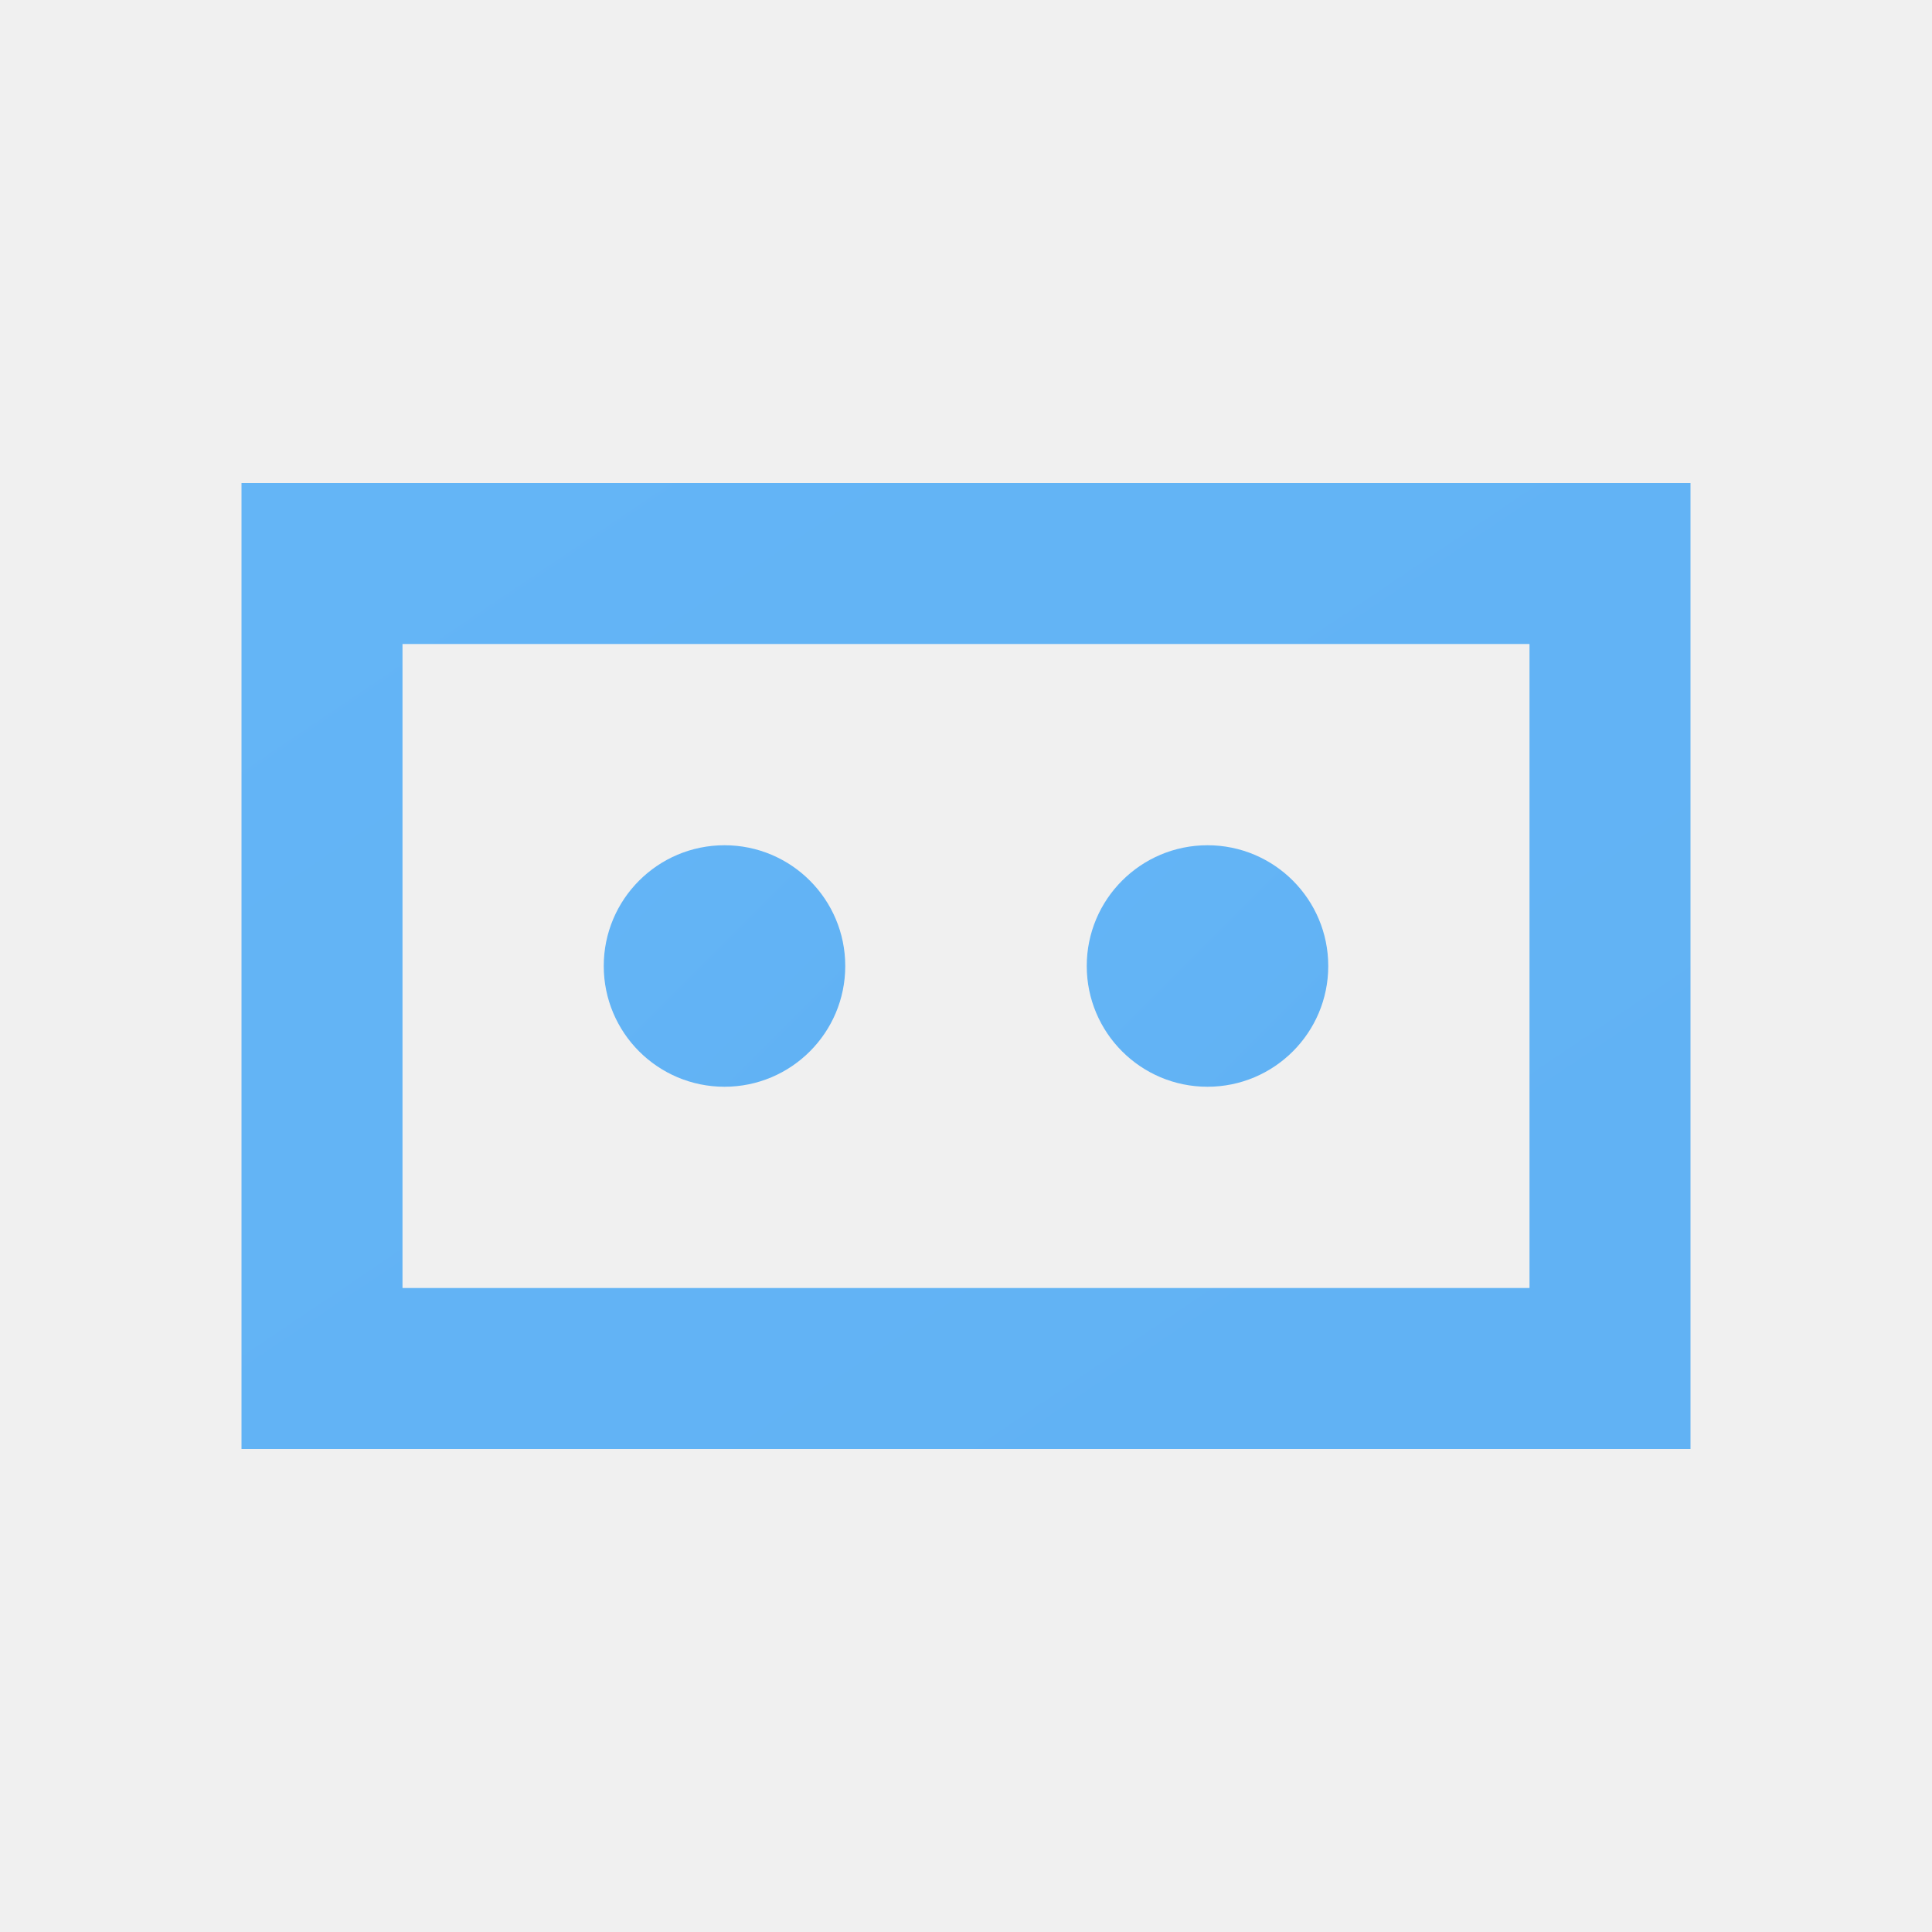
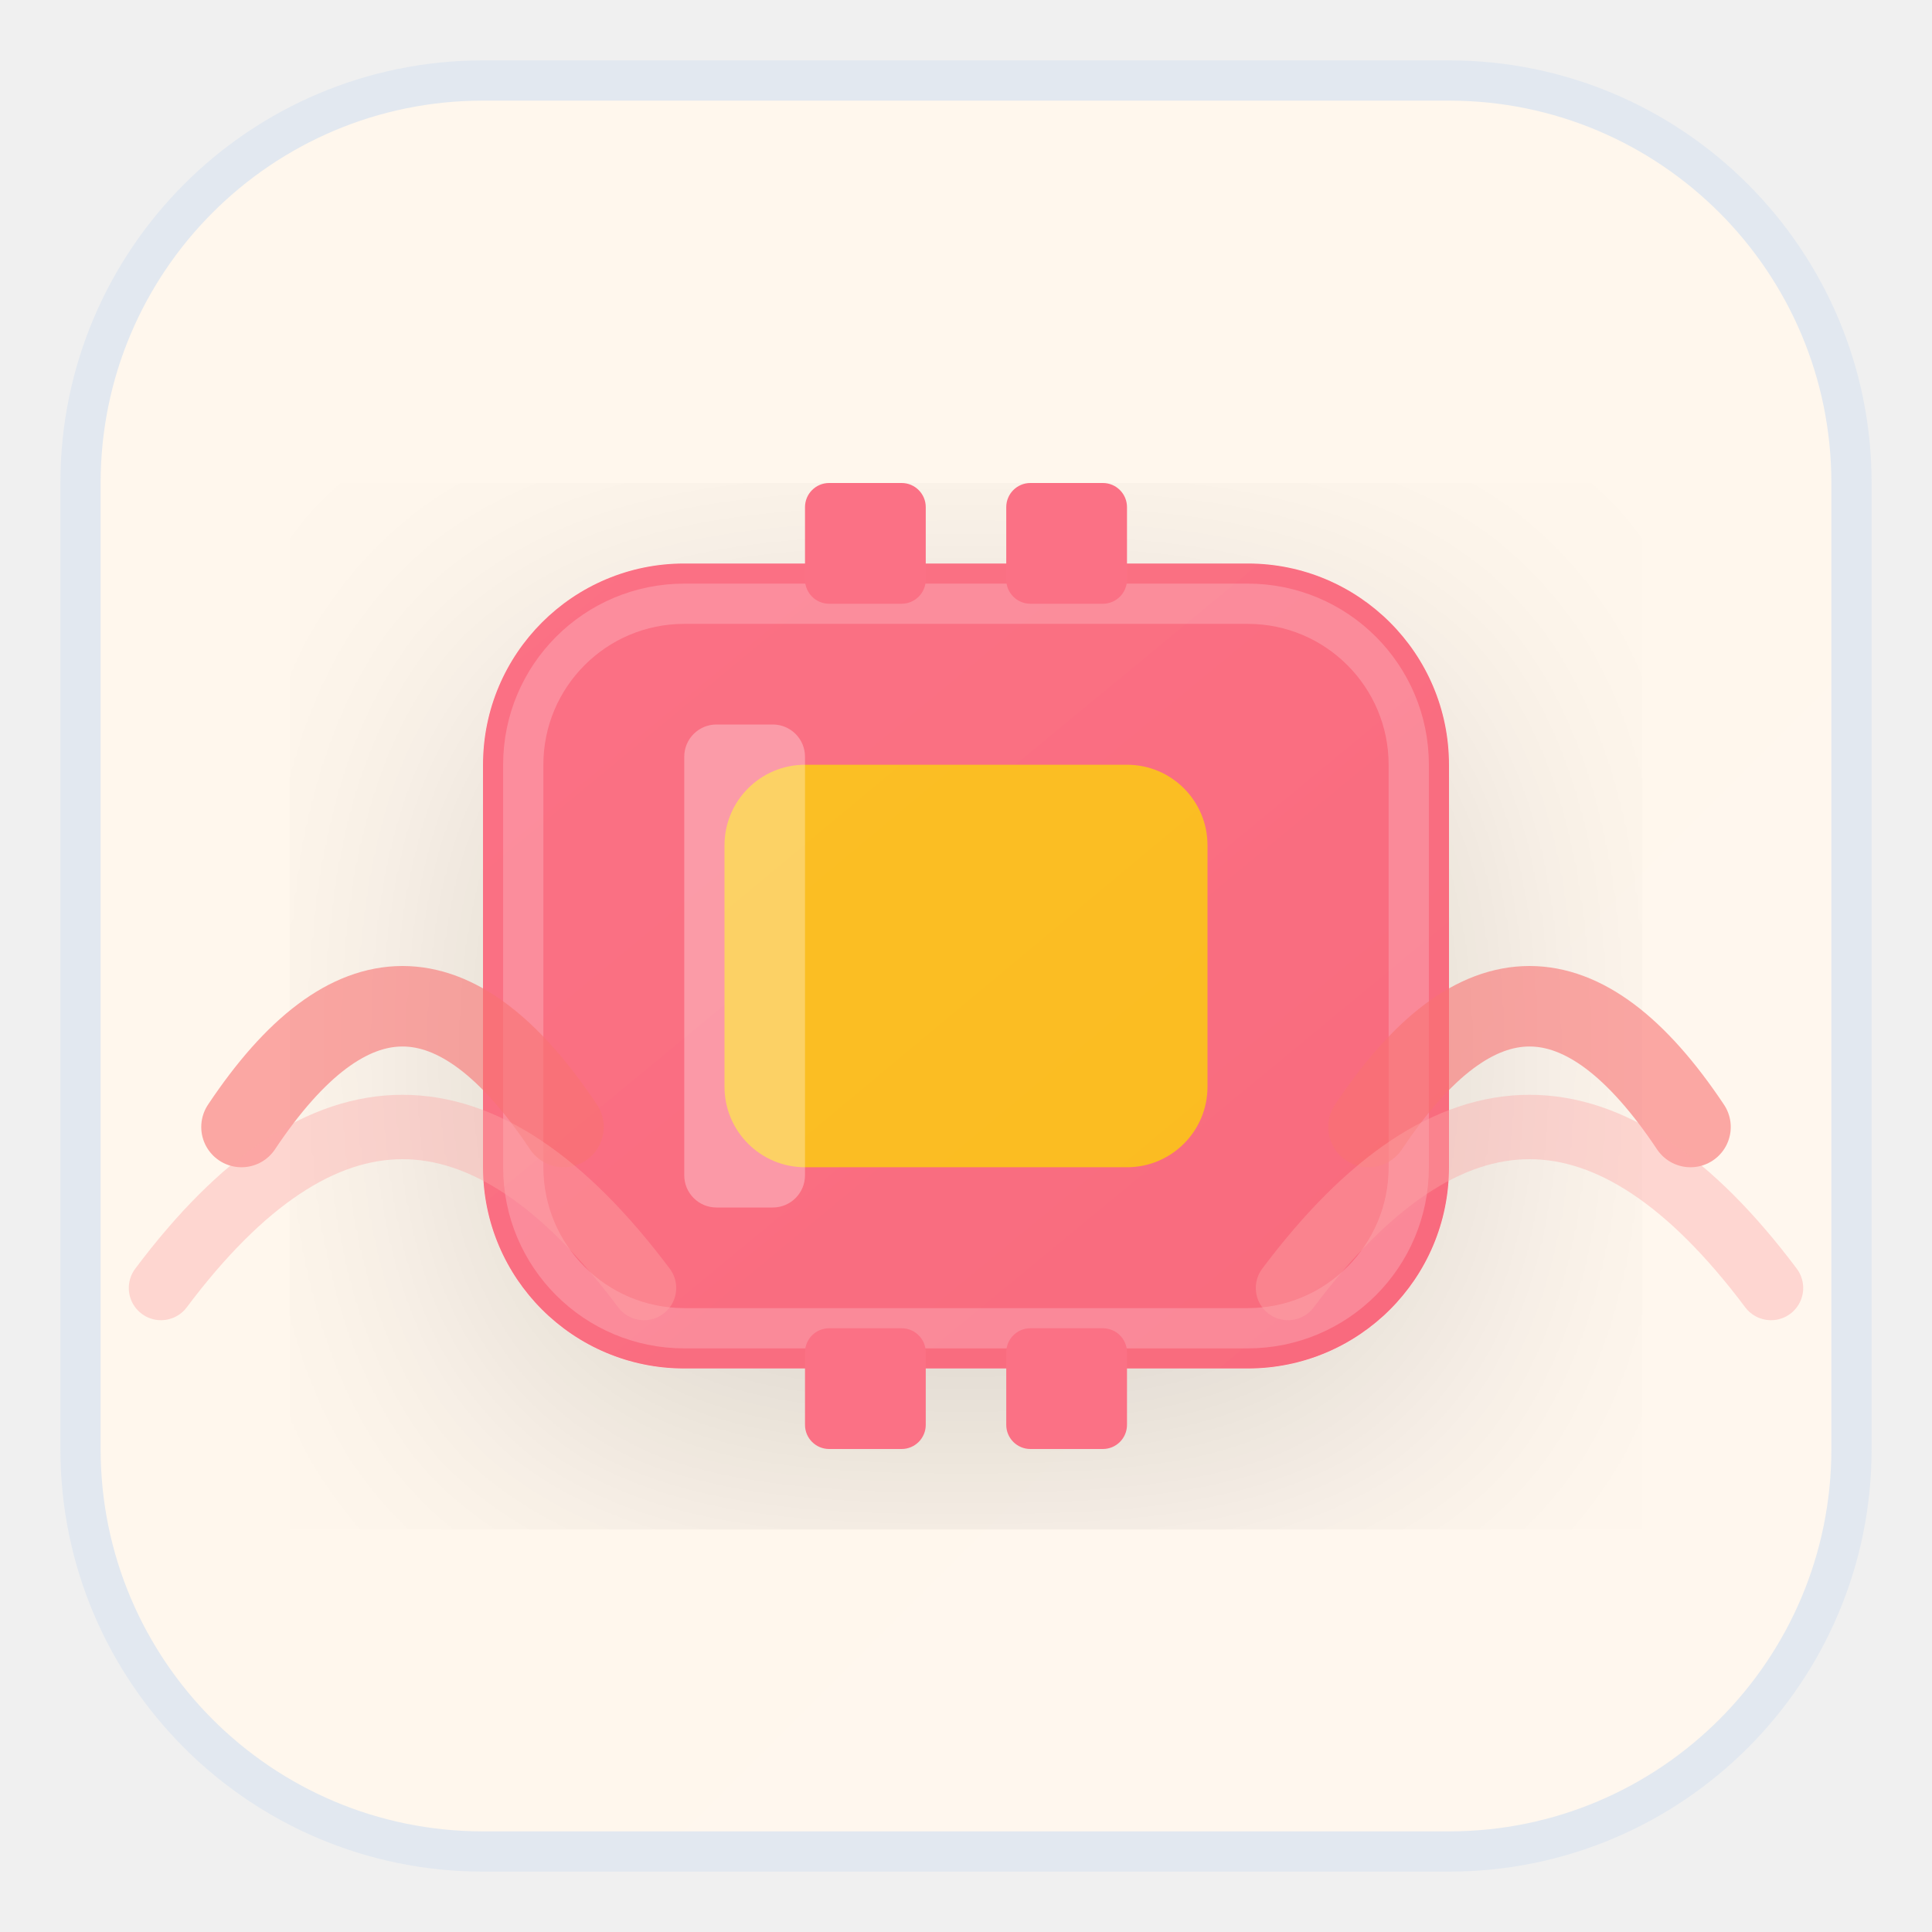
- <svg xmlns="http://www.w3.org/2000/svg" width="100" height="100" viewBox="0 0 24 24">
+ <svg xmlns="http://www.w3.org/2000/svg" width="128" height="128" viewBox="0 0 24 24" fill="none">
  <defs>
-     <linearGradient id="g" x1="0" y1="0" x2="24" y2="24">
-       <stop offset="0%" stop-color="#64B5F6" />
-       <stop offset="100%" stop-color="#1565C0" />
+     <linearGradient id="bgGrad" x1="0" y1="0" x2="24" y2="24">
+       <stop offset="0%" stop-color="#FFF7ED" />
+       <stop offset="100%" stop-color="#FFFFFF" />
    </linearGradient>
+     <linearGradient id="redGrad" x1="0" y1="0" x2="12" y2="12">
+       <stop offset="0%" stop-color="#FB7185" />
+       <stop offset="100%" stop-color="#DC2626" />
+     </linearGradient>
+     <linearGradient id="orangeGrad" x1="0" y1="0" x2="12" y2="12">
+       <stop offset="0%" stop-color="#FBBF24" />
+       <stop offset="100%" stop-color="#F59E0B" />
+     </linearGradient>
+     <linearGradient id="waveGrad" x1="0" y1="0" x2="20" y2="0">
+       <stop offset="0%" stop-color="#FCA5A5" stop-opacity="0" />
+       <stop offset="50%" stop-color="#FCA5A5" stop-opacity="0.5" />
+       <stop offset="100%" stop-color="#F87171" stop-opacity="0" />
+     </linearGradient>
+     <filter id="shadow" x="-20%" y="-20%" width="140%" height="140%">
+       <feDropShadow dx="0" dy="1" stdDeviation="2" flood-color="#000000" flood-opacity="0.15" />
+     </filter>
  </defs>
-   <path fill="url(#g)" d="M3 6v12h18V6H3zm16 10H5V8h14v8z" />
-   <circle fill="url(#g)" cx="9" cy="12" r="1.5" />
-   <circle fill="url(#g)" cx="15" cy="12" r="1.5" />
+   <rect x="1" y="1" width="22" height="22" rx="5" fill="url(#bgGrad)" />
+   <rect x="1" y="1" width="22" height="22" rx="5" stroke="#E2E8F0" stroke-width="0.5" />
+   <rect x="6" y="7" width="12" height="10" rx="2.5" fill="url(#redGrad)" filter="url(#shadow)" />
+   <rect x="6.5" y="7.5" width="11" height="9" rx="2" fill="none" stroke="#FFFFFF" stroke-opacity="0.2" stroke-width="0.5" />
+   <rect x="9" y="9.5" width="6" height="5" rx="1" fill="url(#orangeGrad)" />
+   <rect x="8.5" y="9" width="1.5" height="6" rx="0.4" fill="#FFFFFF" fill-opacity="0.3" />
+   <path d="M3 14 Q5 11 7 14" stroke="#F87171" stroke-width="1" stroke-linecap="round" fill="none" stroke-opacity="0.6" />
+   <path d="M2 16 Q5 12 8 16" stroke="#FCA5A5" stroke-width="0.8" stroke-linecap="round" fill="none" stroke-opacity="0.4" />
+   <path d="M17 14 Q19 11 21 14" stroke="#F87171" stroke-width="1" stroke-linecap="round" fill="none" stroke-opacity="0.6" />
+   <path d="M16 16 Q19 12 22 16" stroke="#FCA5A5" stroke-width="0.8" stroke-linecap="round" fill="none" stroke-opacity="0.4" />
+   <rect x="10" y="6" width="1.5" height="1.5" rx="0.3" fill="#FB7185" />
+   <rect x="12.5" y="6" width="1.5" height="1.5" rx="0.3" fill="#FB7185" />
+   <rect x="10" y="16.5" width="1.5" height="1.5" rx="0.3" fill="#FB7185" />
+   <rect x="12.5" y="16.5" width="1.5" height="1.5" rx="0.3" fill="#FB7185" />
</svg>
